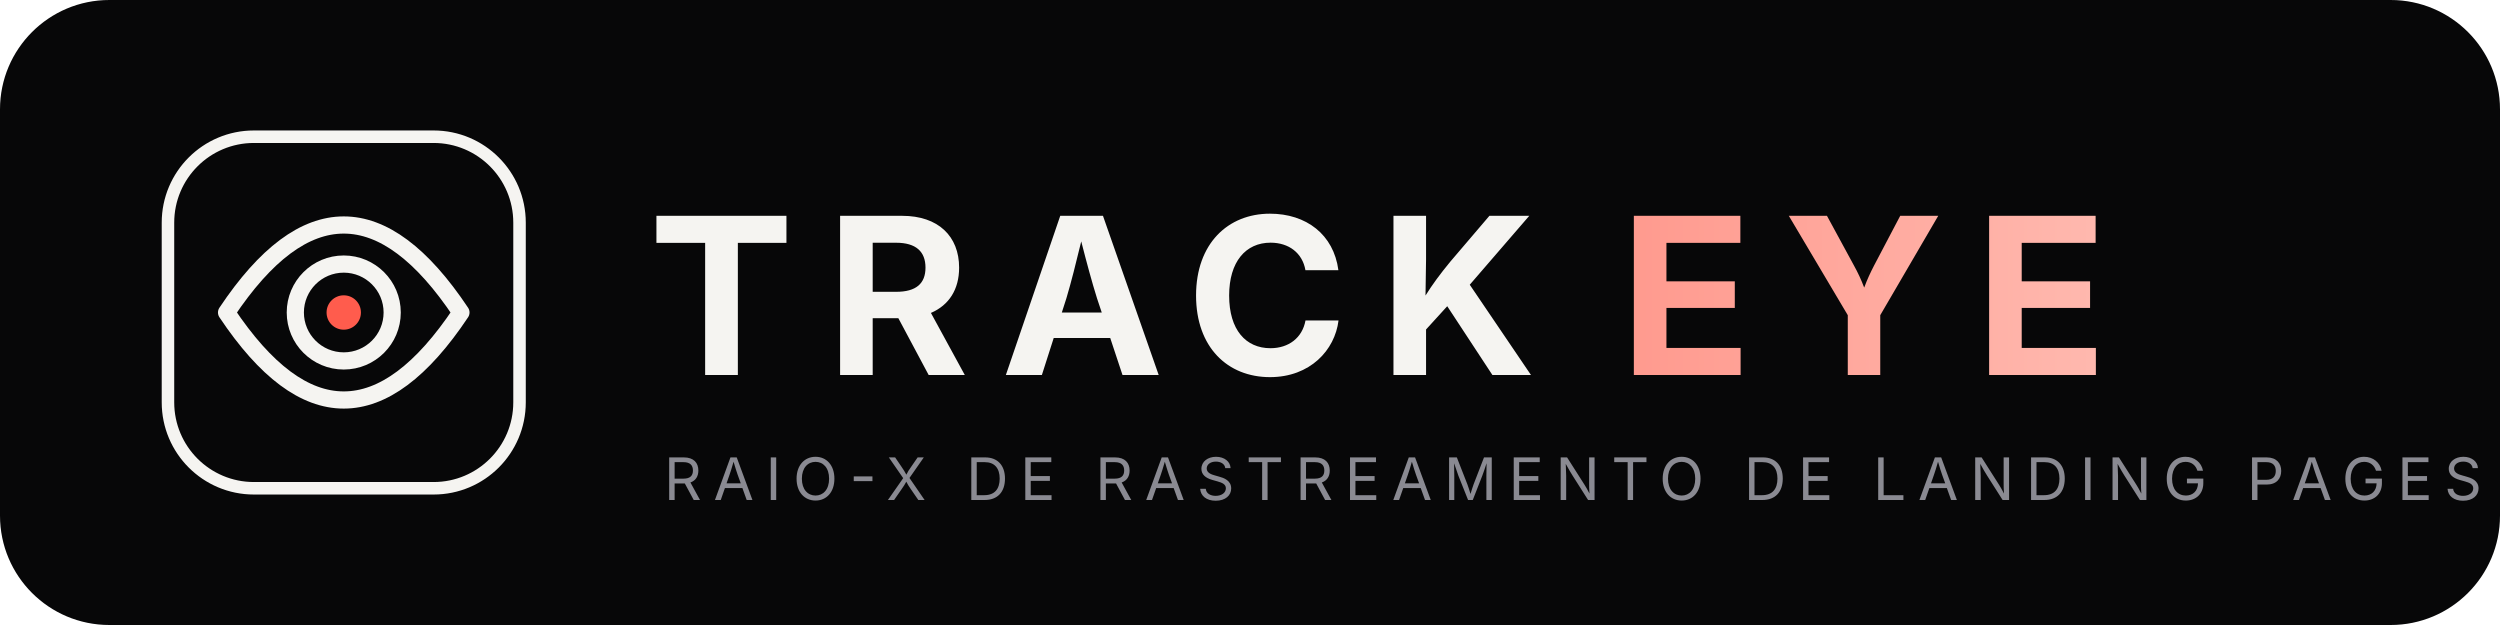
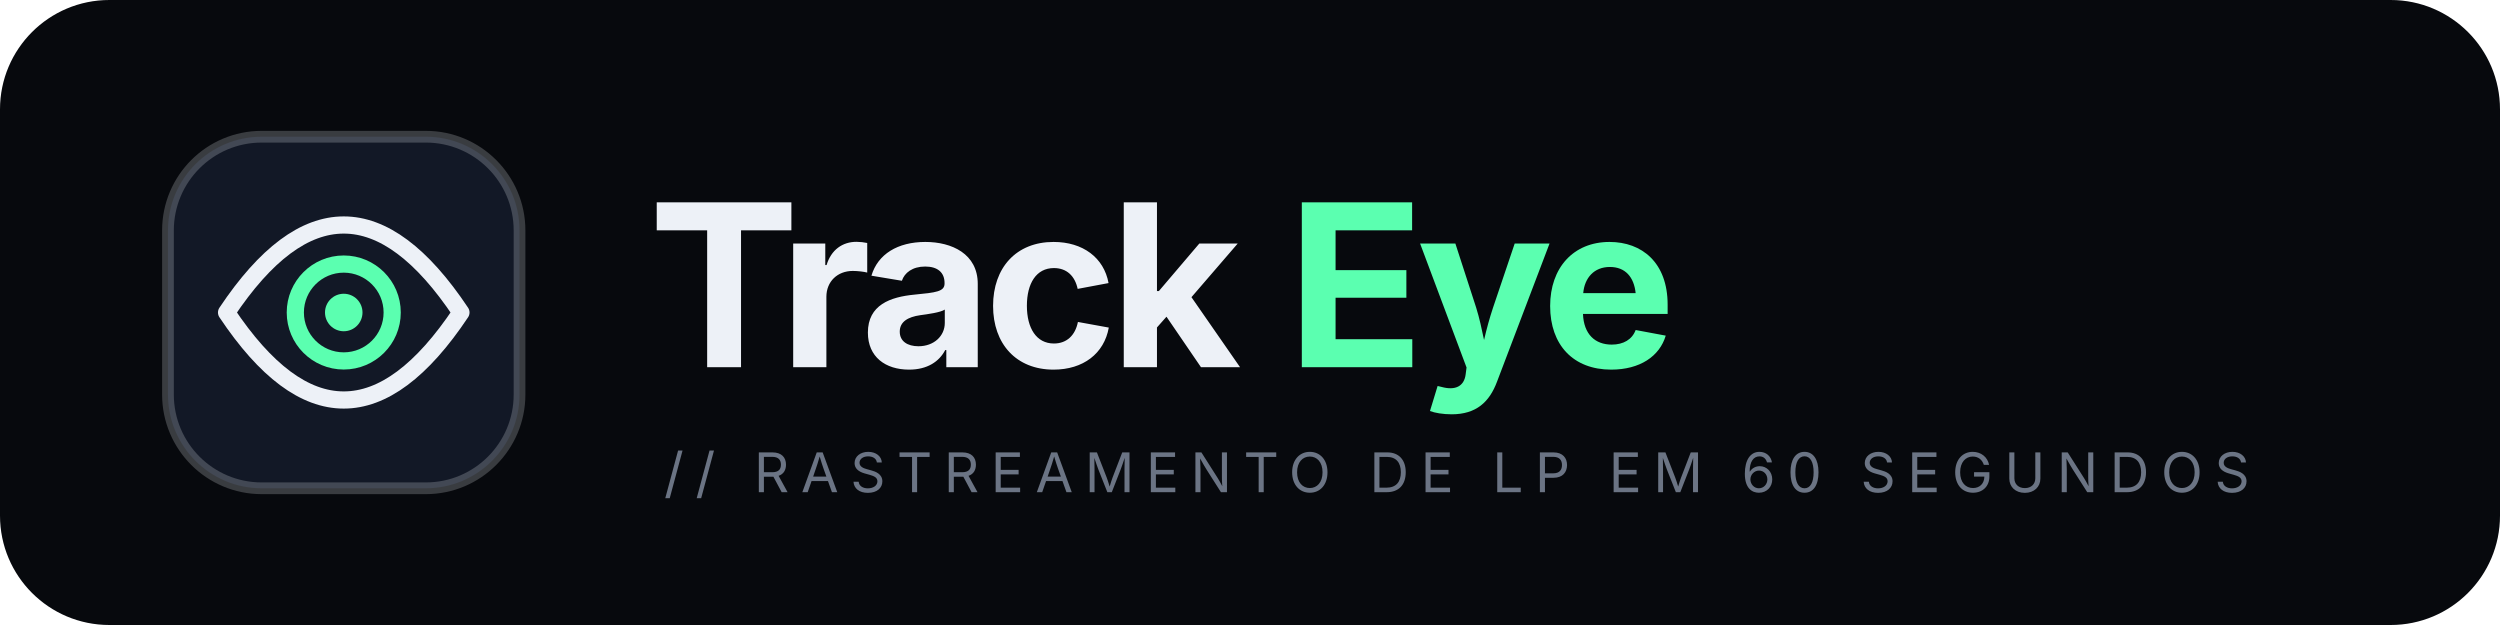
<svg xmlns="http://www.w3.org/2000/svg" viewBox="0 0 640 160" width="640" height="160" role="img" aria-label="Track Eye">
-   <defs>
-     <linearGradient id="word" x1="0" y1="0" x2="1" y2="0">
-       <stop offset="0" stop-color="#FF5C4D" />
-       <stop offset="1" stop-color="#FFB8AE" />
-     </linearGradient>
-   </defs>
-   <rect width="640" height="160" rx="28" fill="#070708" />
+   <rect width="640" height="160" rx="28" fill="#07090D" />
  <g transform="translate(40 32) scale(2)">
-     <rect x="1.5" y="1.5" width="45" height="45" rx="11" fill="none" stroke="#F5F4F1" stroke-width="1.6" />
-     <path d="M9 24c5-7.5 10-11.2 15-11.2S34 16.5 39 24c-5 7.5-10 11.2-15 11.2S14 31.5 9 24z" fill="none" stroke="#F5F4F1" stroke-width="2.2" stroke-linejoin="round" />
-     <circle cx="24" cy="24" r="6.2" fill="none" stroke="#F5F4F1" stroke-width="2.2" />
-     <circle cx="24" cy="24" r="2.2" fill="#FF5C4D" />
+     <rect x="1.5" y="1.5" width="45" height="45" rx="12" fill="#121826" stroke="rgba(237,241,247,0.22)" stroke-width="1.5" />
+     <path d="M9 24c5-7.5 10-11.2 15-11.2S34 16.5 39 24c-5 7.5-10 11.2-15 11.2S14 31.5 9 24z" fill="none" stroke="#EDF1F7" stroke-width="2.2" stroke-linejoin="round" />
+     <circle cx="24" cy="24" r="6.2" fill="none" stroke="#5BFFB0" stroke-width="2.2" />
+     <circle cx="24" cy="24" r="2.4" fill="#5BFFB0" />
  </g>
-   <text x="166" y="96" font-family="'Space Grotesk','Inter',system-ui,sans-serif" font-size="56" font-weight="700" letter-spacing="8" fill="#F5F4F1">TRACK <tspan fill="url(#word)">EYE</tspan>
+   <text x="166" y="94" font-family="'Space Grotesk','Inter',system-ui,sans-serif" font-size="58" font-weight="700" letter-spacing="-2" fill="#EDF1F7">Track <tspan fill="#5BFFB0">Eye</tspan>
  </text>
-   <text x="170" y="128" font-family="'JetBrains Mono','Inter',monospace" font-size="15" letter-spacing="3" fill="#8A8A92">RAIO-X DE RASTREAMENTO DE LANDING PAGES</text>
+   <text x="170" y="126" font-family="'JetBrains Mono','Inter',monospace" font-size="14" letter-spacing="3" fill="#6B7484">// RASTREAMENTO DE LP EM 60 SEGUNDOS</text>
</svg>
